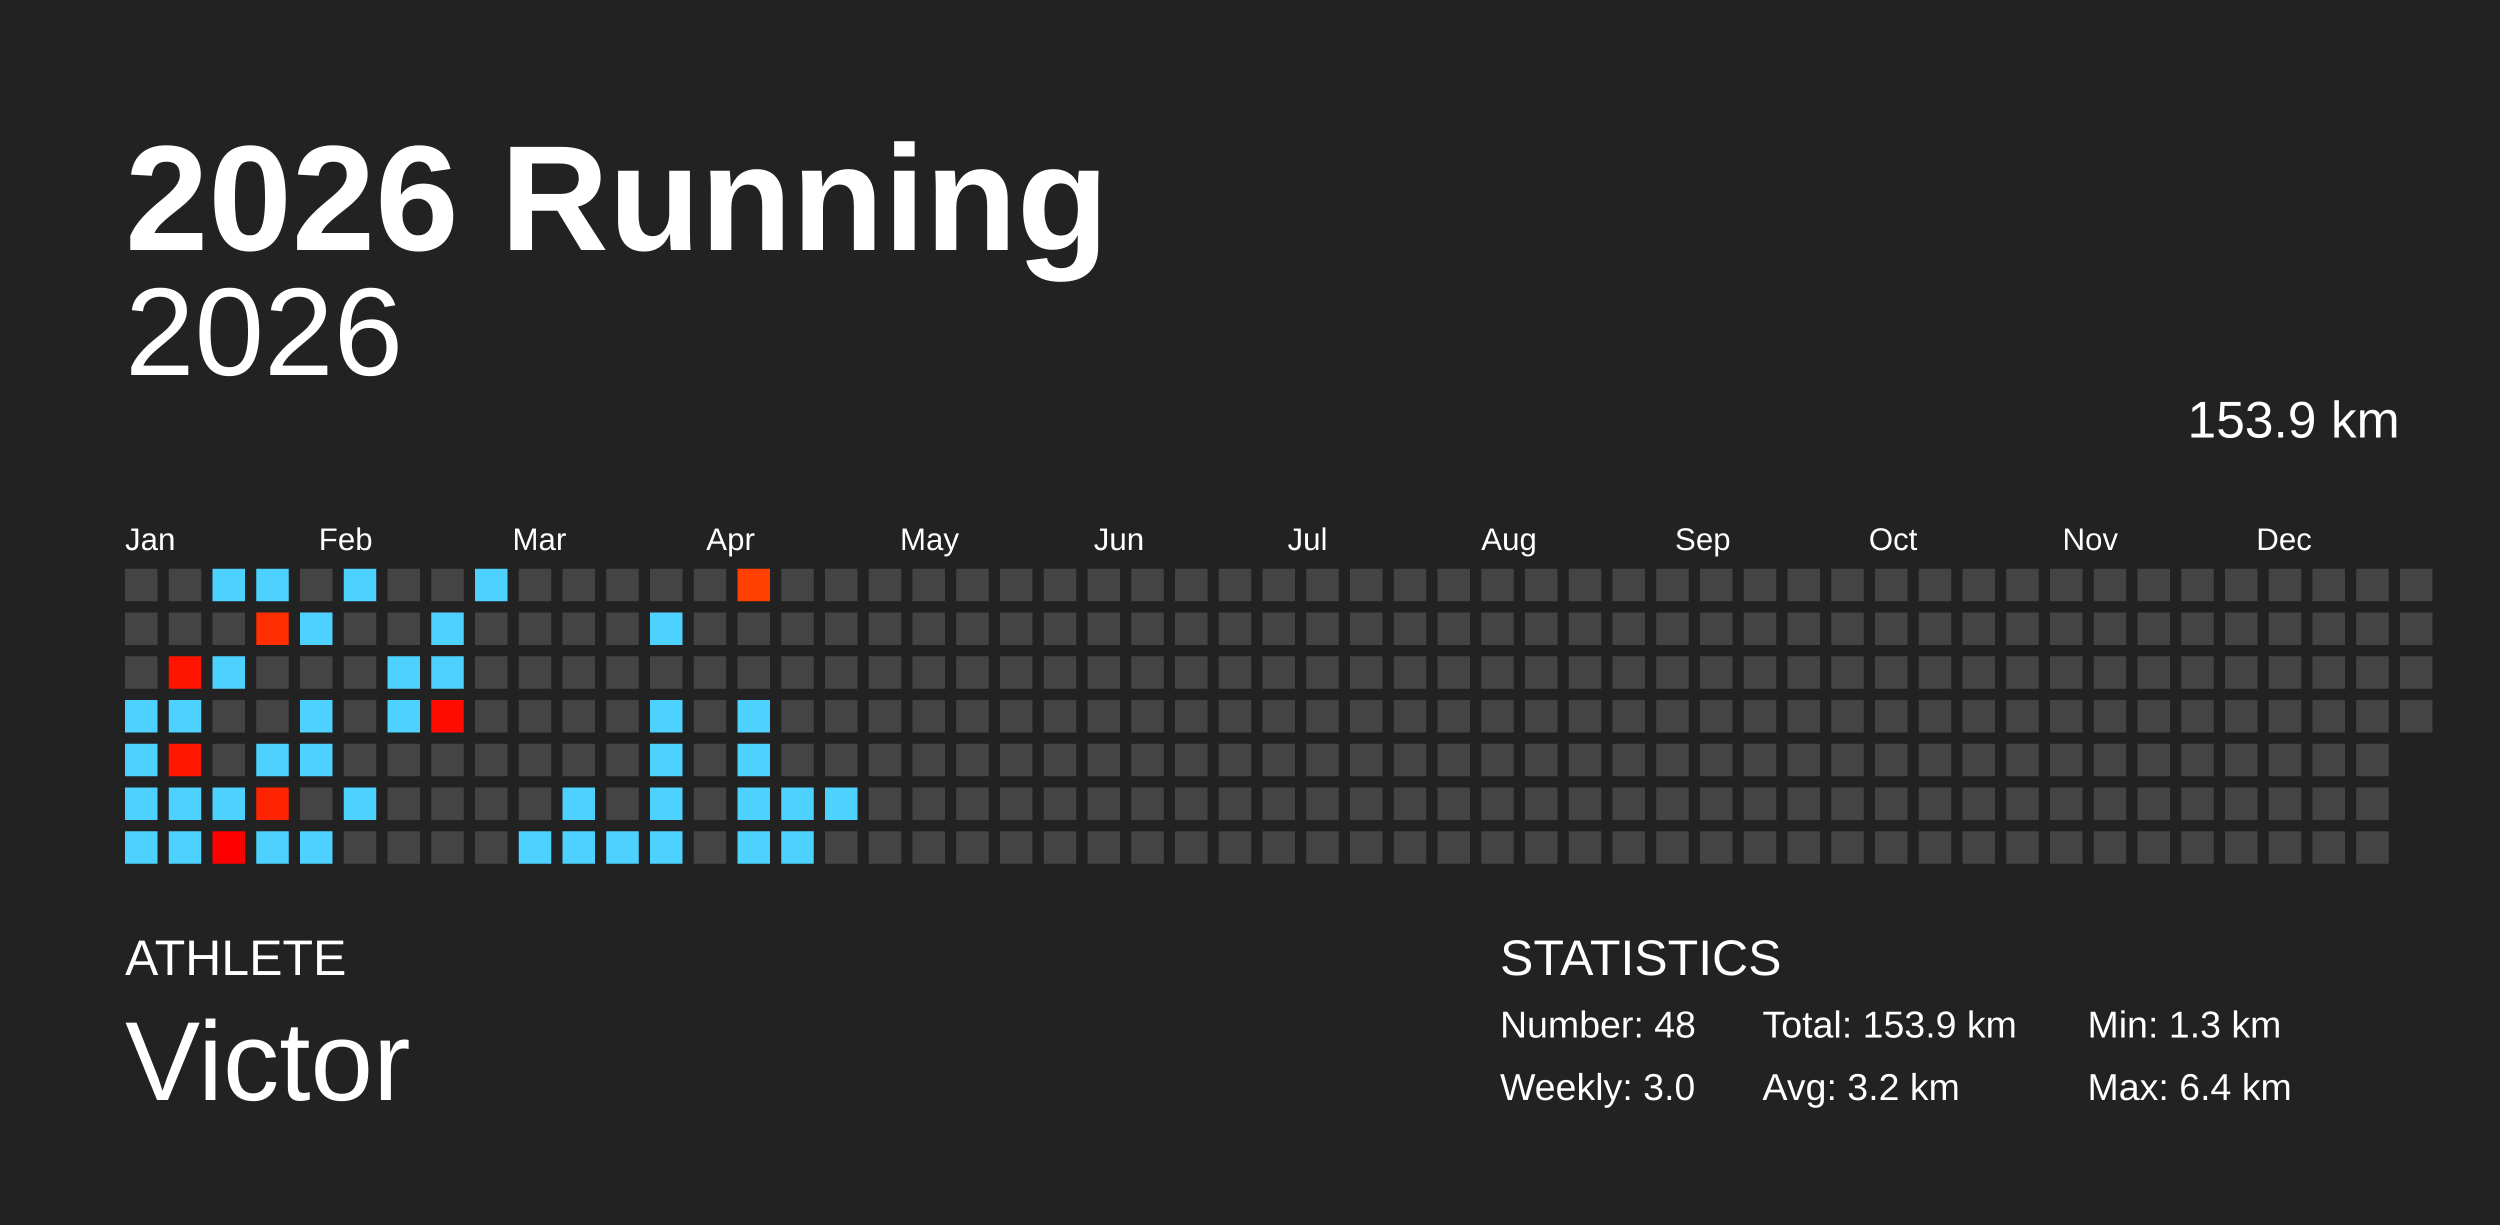
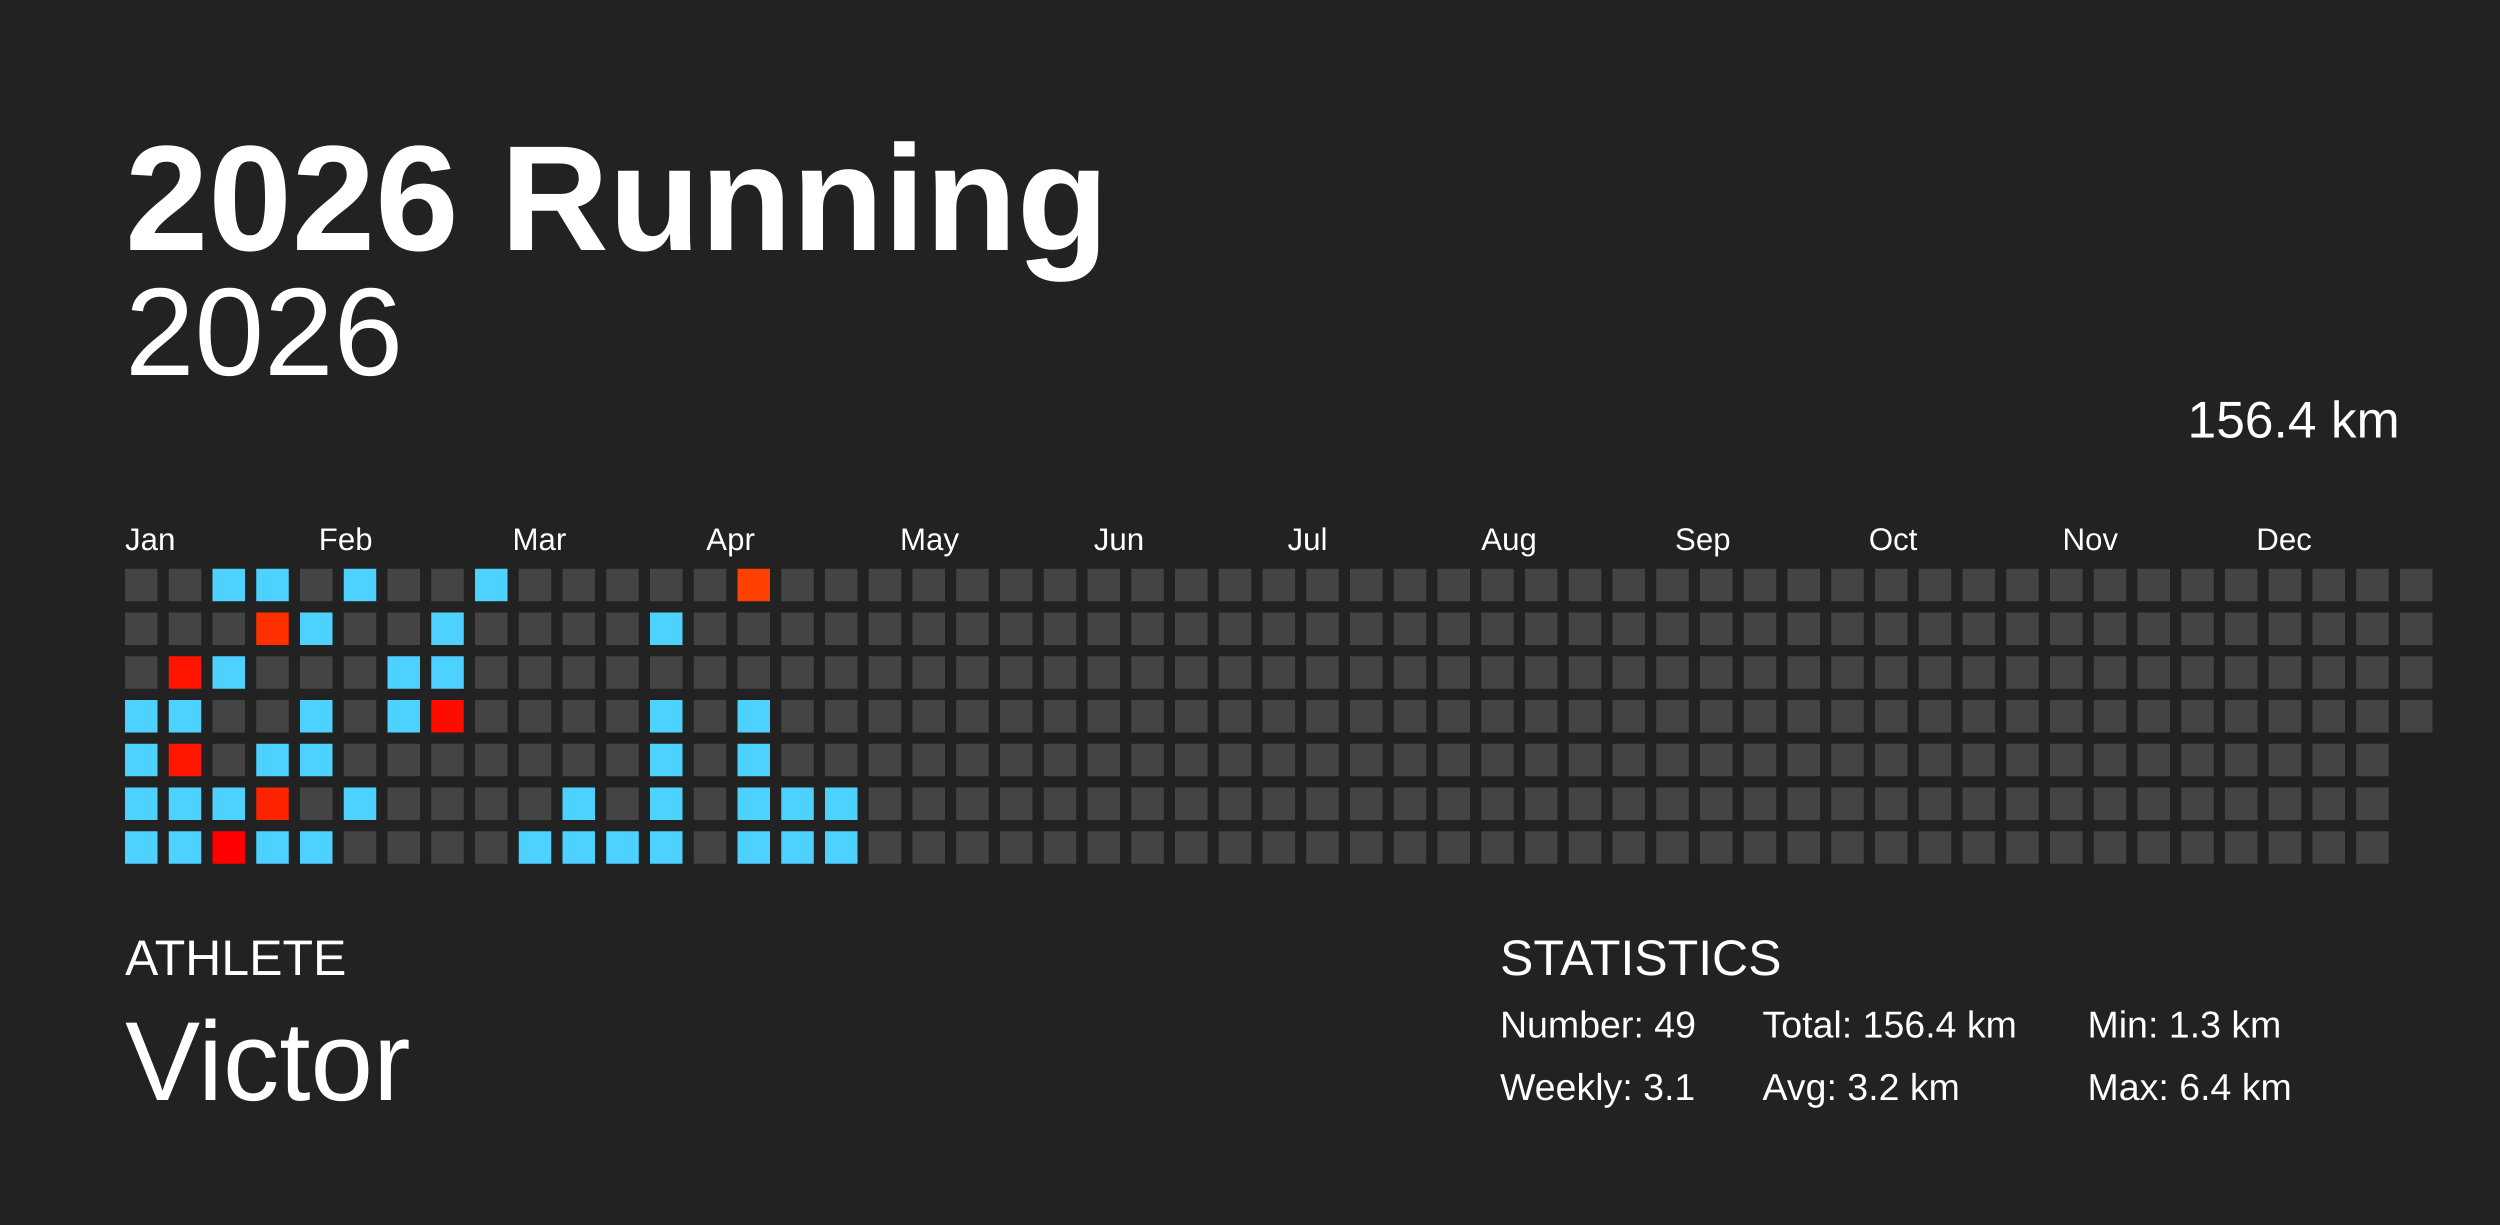
<svg xmlns="http://www.w3.org/2000/svg" baseProfile="full" height="98mm" version="1.1" viewBox="0,0,200,98" width="200mm">
  <defs />
  <rect fill="#222222" height="98" width="200" x="0" y="0" />
  <text fill="#FFFFFF" style="font-size:12px; font-family:Arial; font-weight:bold;" x="10" y="20">2026 Running</text>
  <text fill="#FFFFFF" style="font-size:4px; font-family:Arial" x="10" y="78">ATHLETE</text>
  <text fill="#FFFFFF" style="font-size:9px; font-family:Arial" x="10" y="88">Victor</text>
  <text fill="#FFFFFF" style="font-size:4px; font-family:Arial" x="120" y="78">STATISTICS</text>
-   <text fill="#FFFFFF" style="font-size:3px; font-family:Arial" x="120" y="83">Number: 48</text>
-   <text fill="#FFFFFF" style="font-size:3px; font-family:Arial" x="120" y="88">Weekly: 3.0</text>
-   <text fill="#FFFFFF" style="font-size:3px; font-family:Arial" x="141" y="83">Total: 153.9 km</text>
+   <text fill="#FFFFFF" style="font-size:3px; font-family:Arial" x="120" y="83">Number: 49</text>
+   <text fill="#FFFFFF" style="font-size:3px; font-family:Arial" x="120" y="88">Weekly: 3.1</text>
+   <text fill="#FFFFFF" style="font-size:3px; font-family:Arial" x="141" y="83">Total: 156.4 km</text>
  <text fill="#FFFFFF" style="font-size:3px; font-family:Arial" x="141" y="88">Avg: 3.2 km</text>
  <text fill="#FFFFFF" style="font-size:3px; font-family:Arial" x="167" y="83">Min: 1.3 km</text>
  <text fill="#FFFFFF" style="font-size:3px; font-family:Arial" x="167" y="88">Max: 6.4 km</text>
  <text alignment-baseline="hanging" fill="#FFFFFF" style="font-size:10.0px; font-family:Arial;" x="10" y="30">2026</text>
-   <text alignment-baseline="hanging" fill="#FFFFFF" style="font-size:4.125px; font-family:Arial;" x="175" y="35">153.9 km</text>
+   <text alignment-baseline="hanging" fill="#FFFFFF" style="font-size:4.125px; font-family:Arial;" x="175" y="35">156.4 km</text>
  <text fill="#FFFFFF" style="font-size:2.5px; font-family:Arial" x="10.0" y="44">Jan</text>
  <text fill="#FFFFFF" style="font-size:2.5px; font-family:Arial" x="25.5" y="44">Feb</text>
  <text fill="#FFFFFF" style="font-size:2.5px; font-family:Arial" x="41.0" y="44">Mar</text>
  <text fill="#FFFFFF" style="font-size:2.5px; font-family:Arial" x="56.5" y="44">Apr</text>
  <text fill="#FFFFFF" style="font-size:2.5px; font-family:Arial" x="72.0" y="44">May</text>
  <text fill="#FFFFFF" style="font-size:2.5px; font-family:Arial" x="87.5" y="44">Jun</text>
  <text fill="#FFFFFF" style="font-size:2.5px; font-family:Arial" x="103.0" y="44">Jul</text>
  <text fill="#FFFFFF" style="font-size:2.5px; font-family:Arial" x="118.5" y="44">Aug</text>
  <text fill="#FFFFFF" style="font-size:2.5px; font-family:Arial" x="134.0" y="44">Sep</text>
  <text fill="#FFFFFF" style="font-size:2.5px; font-family:Arial" x="149.5" y="44">Oct</text>
  <text fill="#FFFFFF" style="font-size:2.5px; font-family:Arial" x="165.0" y="44">Nov</text>
  <text fill="#FFFFFF" style="font-size:2.5px; font-family:Arial" x="180.5" y="44">Dec</text>
  <rect fill="#444444" height="2.6" width="2.6" x="10.0" y="45.5" />
  <rect fill="#444444" height="2.6" width="2.6" x="10.0" y="49.0" />
  <rect fill="#444444" height="2.6" width="2.6" x="10.0" y="52.5" />
  <rect fill="#4dd2ff" height="2.6" width="2.6" x="10.0" y="56.0" />
  <rect fill="#4dd2ff" height="2.6" width="2.6" x="10.0" y="59.5" />
  <rect fill="#4dd2ff" height="2.6" width="2.6" x="10.0" y="63.0" />
  <rect fill="#4dd2ff" height="2.6" width="2.6" x="10.0" y="66.5" />
  <rect fill="#444444" height="2.6" width="2.6" x="13.5" y="45.5" />
  <rect fill="#444444" height="2.6" width="2.6" x="13.5" y="49.0" />
  <rect fill="#ff1400" height="2.6" width="2.6" x="13.5" y="52.5" />
  <rect fill="#4dd2ff" height="2.6" width="2.6" x="13.5" y="56.0" />
  <rect fill="#ff1700" height="2.6" width="2.6" x="13.5" y="59.5" />
  <rect fill="#4dd2ff" height="2.6" width="2.6" x="13.5" y="63.0" />
  <rect fill="#4dd2ff" height="2.6" width="2.6" x="13.5" y="66.5" />
  <rect fill="#4dd2ff" height="2.6" width="2.6" x="17.0" y="45.5" />
  <rect fill="#444444" height="2.6" width="2.6" x="17.0" y="49.0" />
  <rect fill="#4dd2ff" height="2.6" width="2.6" x="17.0" y="52.5" />
  <rect fill="#444444" height="2.6" width="2.6" x="17.0" y="56.0" />
  <rect fill="#444444" height="2.6" width="2.6" x="17.0" y="59.5" />
  <rect fill="#4dd2ff" height="2.6" width="2.6" x="17.0" y="63.0" />
  <rect fill="#ff0000" height="2.6" width="2.6" x="17.0" y="66.5" />
  <rect fill="#4dd2ff" height="2.6" width="2.6" x="20.5" y="45.5" />
  <rect fill="#ff2f00" height="2.6" width="2.6" x="20.5" y="49.0" />
  <rect fill="#444444" height="2.6" width="2.6" x="20.5" y="52.5" />
  <rect fill="#444444" height="2.6" width="2.6" x="20.5" y="56.0" />
  <rect fill="#4dd2ff" height="2.6" width="2.6" x="20.5" y="59.5" />
  <rect fill="#ff2400" height="2.6" width="2.6" x="20.5" y="63.0" />
  <rect fill="#4dd2ff" height="2.6" width="2.6" x="20.5" y="66.5" />
  <rect fill="#444444" height="2.6" width="2.6" x="24.0" y="45.5" />
  <rect fill="#4dd2ff" height="2.6" width="2.6" x="24.0" y="49.0" />
  <rect fill="#444444" height="2.6" width="2.6" x="24.0" y="52.5" />
  <rect fill="#4dd2ff" height="2.6" width="2.6" x="24.0" y="56.0" />
  <rect fill="#4dd2ff" height="2.6" width="2.6" x="24.0" y="59.5" />
  <rect fill="#444444" height="2.6" width="2.6" x="24.0" y="63.0" />
  <rect fill="#4dd2ff" height="2.6" width="2.6" x="24.0" y="66.5" />
  <rect fill="#4dd2ff" height="2.6" width="2.6" x="27.5" y="45.5" />
  <rect fill="#444444" height="2.6" width="2.6" x="27.5" y="49.0" />
  <rect fill="#444444" height="2.6" width="2.6" x="27.5" y="52.5" />
  <rect fill="#444444" height="2.6" width="2.6" x="27.5" y="56.0" />
  <rect fill="#444444" height="2.6" width="2.6" x="27.5" y="59.5" />
  <rect fill="#4dd2ff" height="2.6" width="2.6" x="27.5" y="63.0" />
  <rect fill="#444444" height="2.6" width="2.6" x="27.5" y="66.5" />
  <rect fill="#444444" height="2.6" width="2.6" x="31.0" y="45.5" />
  <rect fill="#444444" height="2.6" width="2.6" x="31.0" y="49.0" />
  <rect fill="#4dd2ff" height="2.6" width="2.6" x="31.0" y="52.5" />
  <rect fill="#4dd2ff" height="2.6" width="2.6" x="31.0" y="56.0" />
  <rect fill="#444444" height="2.6" width="2.6" x="31.0" y="59.5" />
  <rect fill="#444444" height="2.6" width="2.6" x="31.0" y="63.0" />
  <rect fill="#444444" height="2.6" width="2.6" x="31.0" y="66.5" />
  <rect fill="#444444" height="2.6" width="2.6" x="34.5" y="45.5" />
  <rect fill="#4dd2ff" height="2.6" width="2.6" x="34.5" y="49.0" />
  <rect fill="#4dd2ff" height="2.6" width="2.6" x="34.5" y="52.5" />
  <rect fill="#ff0c00" height="2.6" width="2.6" x="34.5" y="56.0" />
  <rect fill="#444444" height="2.6" width="2.6" x="34.5" y="59.5" />
  <rect fill="#444444" height="2.6" width="2.6" x="34.5" y="63.0" />
  <rect fill="#444444" height="2.6" width="2.6" x="34.5" y="66.5" />
  <rect fill="#4dd2ff" height="2.6" width="2.6" x="38.0" y="45.5" />
  <rect fill="#444444" height="2.6" width="2.6" x="38.0" y="49.0" />
  <rect fill="#444444" height="2.6" width="2.6" x="38.0" y="52.5" />
  <rect fill="#444444" height="2.6" width="2.6" x="38.0" y="56.0" />
  <rect fill="#444444" height="2.6" width="2.6" x="38.0" y="59.5" />
  <rect fill="#444444" height="2.6" width="2.6" x="38.0" y="63.0" />
  <rect fill="#444444" height="2.6" width="2.6" x="38.0" y="66.5" />
  <rect fill="#444444" height="2.6" width="2.6" x="41.5" y="45.5" />
  <rect fill="#444444" height="2.6" width="2.6" x="41.5" y="49.0" />
  <rect fill="#444444" height="2.6" width="2.6" x="41.5" y="52.5" />
  <rect fill="#444444" height="2.6" width="2.6" x="41.5" y="56.0" />
  <rect fill="#444444" height="2.6" width="2.6" x="41.5" y="59.5" />
  <rect fill="#444444" height="2.6" width="2.6" x="41.5" y="63.0" />
  <rect fill="#4dd2ff" height="2.6" width="2.6" x="41.5" y="66.5" />
  <rect fill="#444444" height="2.6" width="2.6" x="45.0" y="45.5" />
  <rect fill="#444444" height="2.6" width="2.6" x="45.0" y="49.0" />
  <rect fill="#444444" height="2.6" width="2.6" x="45.0" y="52.5" />
  <rect fill="#444444" height="2.6" width="2.6" x="45.0" y="56.0" />
  <rect fill="#444444" height="2.6" width="2.6" x="45.0" y="59.5" />
  <rect fill="#4dd2ff" height="2.6" width="2.6" x="45.0" y="63.0" />
  <rect fill="#4dd2ff" height="2.6" width="2.6" x="45.0" y="66.5" />
  <rect fill="#444444" height="2.6" width="2.6" x="48.5" y="45.5" />
  <rect fill="#444444" height="2.6" width="2.6" x="48.5" y="49.0" />
  <rect fill="#444444" height="2.6" width="2.6" x="48.5" y="52.5" />
  <rect fill="#444444" height="2.6" width="2.6" x="48.5" y="56.0" />
  <rect fill="#444444" height="2.6" width="2.6" x="48.5" y="59.5" />
  <rect fill="#444444" height="2.6" width="2.6" x="48.5" y="63.0" />
  <rect fill="#4dd2ff" height="2.6" width="2.6" x="48.5" y="66.5" />
  <rect fill="#444444" height="2.6" width="2.6" x="52.0" y="45.5" />
  <rect fill="#4dd2ff" height="2.6" width="2.6" x="52.0" y="49.0" />
  <rect fill="#444444" height="2.6" width="2.6" x="52.0" y="52.5" />
  <rect fill="#4dd2ff" height="2.6" width="2.6" x="52.0" y="56.0" />
  <rect fill="#4dd2ff" height="2.6" width="2.6" x="52.0" y="59.5" />
  <rect fill="#4dd2ff" height="2.6" width="2.6" x="52.0" y="63.0" />
  <rect fill="#4dd2ff" height="2.6" width="2.6" x="52.0" y="66.5" />
  <rect fill="#444444" height="2.6" width="2.6" x="55.5" y="45.5" />
  <rect fill="#444444" height="2.6" width="2.6" x="55.5" y="49.0" />
  <rect fill="#444444" height="2.6" width="2.6" x="55.5" y="52.5" />
  <rect fill="#444444" height="2.6" width="2.6" x="55.5" y="56.0" />
  <rect fill="#444444" height="2.6" width="2.6" x="55.5" y="59.5" />
  <rect fill="#444444" height="2.6" width="2.6" x="55.5" y="63.0" />
  <rect fill="#444444" height="2.6" width="2.6" x="55.5" y="66.5" />
  <rect fill="#ff4000" height="2.6" width="2.6" x="59.0" y="45.5" />
  <rect fill="#444444" height="2.6" width="2.6" x="59.0" y="49.0" />
  <rect fill="#444444" height="2.6" width="2.6" x="59.0" y="52.5" />
  <rect fill="#4dd2ff" height="2.6" width="2.6" x="59.0" y="56.0" />
  <rect fill="#4dd2ff" height="2.6" width="2.6" x="59.0" y="59.5" />
  <rect fill="#4dd2ff" height="2.6" width="2.6" x="59.0" y="63.0" />
  <rect fill="#4dd2ff" height="2.6" width="2.6" x="59.0" y="66.5" />
  <rect fill="#444444" height="2.6" width="2.6" x="62.5" y="45.5" />
  <rect fill="#444444" height="2.6" width="2.6" x="62.5" y="49.0" />
  <rect fill="#444444" height="2.6" width="2.6" x="62.5" y="52.5" />
  <rect fill="#444444" height="2.6" width="2.6" x="62.5" y="56.0" />
  <rect fill="#444444" height="2.6" width="2.6" x="62.5" y="59.5" />
  <rect fill="#4dd2ff" height="2.6" width="2.6" x="62.5" y="63.0" />
  <rect fill="#4dd2ff" height="2.6" width="2.6" x="62.5" y="66.5" />
  <rect fill="#444444" height="2.6" width="2.6" x="66.0" y="45.5" />
  <rect fill="#444444" height="2.6" width="2.6" x="66.0" y="49.0" />
  <rect fill="#444444" height="2.6" width="2.6" x="66.0" y="52.5" />
  <rect fill="#444444" height="2.6" width="2.6" x="66.0" y="56.0" />
  <rect fill="#444444" height="2.6" width="2.6" x="66.0" y="59.5" />
  <rect fill="#4dd2ff" height="2.6" width="2.6" x="66.0" y="63.0" />
-   <rect fill="#444444" height="2.6" width="2.6" x="66.0" y="66.5" />
+   <rect fill="#4dd2ff" height="2.6" width="2.6" x="66.0" y="66.5" />
  <rect fill="#444444" height="2.6" width="2.6" x="69.5" y="45.5" />
  <rect fill="#444444" height="2.6" width="2.6" x="69.5" y="49.0" />
  <rect fill="#444444" height="2.6" width="2.6" x="69.5" y="52.5" />
  <rect fill="#444444" height="2.6" width="2.6" x="69.5" y="56.0" />
  <rect fill="#444444" height="2.6" width="2.6" x="69.5" y="59.5" />
  <rect fill="#444444" height="2.6" width="2.6" x="69.5" y="63.0" />
  <rect fill="#444444" height="2.6" width="2.6" x="69.5" y="66.5" />
  <rect fill="#444444" height="2.6" width="2.6" x="73.0" y="45.5" />
  <rect fill="#444444" height="2.6" width="2.6" x="73.0" y="49.0" />
  <rect fill="#444444" height="2.6" width="2.6" x="73.0" y="52.5" />
  <rect fill="#444444" height="2.6" width="2.6" x="73.0" y="56.0" />
  <rect fill="#444444" height="2.6" width="2.6" x="73.0" y="59.5" />
  <rect fill="#444444" height="2.6" width="2.6" x="73.0" y="63.0" />
  <rect fill="#444444" height="2.6" width="2.6" x="73.0" y="66.5" />
  <rect fill="#444444" height="2.6" width="2.6" x="76.5" y="45.5" />
  <rect fill="#444444" height="2.6" width="2.6" x="76.5" y="49.0" />
  <rect fill="#444444" height="2.6" width="2.6" x="76.5" y="52.5" />
  <rect fill="#444444" height="2.6" width="2.6" x="76.5" y="56.0" />
  <rect fill="#444444" height="2.6" width="2.6" x="76.5" y="59.5" />
  <rect fill="#444444" height="2.6" width="2.6" x="76.5" y="63.0" />
  <rect fill="#444444" height="2.6" width="2.6" x="76.5" y="66.5" />
  <rect fill="#444444" height="2.6" width="2.6" x="80.0" y="45.5" />
  <rect fill="#444444" height="2.6" width="2.6" x="80.0" y="49.0" />
  <rect fill="#444444" height="2.6" width="2.6" x="80.0" y="52.5" />
  <rect fill="#444444" height="2.6" width="2.6" x="80.0" y="56.0" />
  <rect fill="#444444" height="2.6" width="2.6" x="80.0" y="59.5" />
  <rect fill="#444444" height="2.6" width="2.6" x="80.0" y="63.0" />
  <rect fill="#444444" height="2.6" width="2.6" x="80.0" y="66.5" />
  <rect fill="#444444" height="2.6" width="2.6" x="83.5" y="45.5" />
  <rect fill="#444444" height="2.6" width="2.6" x="83.5" y="49.0" />
  <rect fill="#444444" height="2.6" width="2.6" x="83.5" y="52.5" />
  <rect fill="#444444" height="2.6" width="2.6" x="83.5" y="56.0" />
  <rect fill="#444444" height="2.6" width="2.6" x="83.5" y="59.5" />
  <rect fill="#444444" height="2.6" width="2.6" x="83.5" y="63.0" />
  <rect fill="#444444" height="2.6" width="2.6" x="83.5" y="66.5" />
  <rect fill="#444444" height="2.6" width="2.6" x="87.0" y="45.5" />
  <rect fill="#444444" height="2.6" width="2.6" x="87.0" y="49.0" />
  <rect fill="#444444" height="2.6" width="2.6" x="87.0" y="52.5" />
  <rect fill="#444444" height="2.6" width="2.6" x="87.0" y="56.0" />
  <rect fill="#444444" height="2.6" width="2.6" x="87.0" y="59.5" />
  <rect fill="#444444" height="2.6" width="2.6" x="87.0" y="63.0" />
  <rect fill="#444444" height="2.6" width="2.6" x="87.0" y="66.5" />
  <rect fill="#444444" height="2.6" width="2.6" x="90.5" y="45.5" />
  <rect fill="#444444" height="2.6" width="2.6" x="90.5" y="49.0" />
  <rect fill="#444444" height="2.6" width="2.6" x="90.5" y="52.5" />
  <rect fill="#444444" height="2.6" width="2.6" x="90.5" y="56.0" />
  <rect fill="#444444" height="2.6" width="2.6" x="90.5" y="59.5" />
  <rect fill="#444444" height="2.6" width="2.6" x="90.5" y="63.0" />
  <rect fill="#444444" height="2.6" width="2.6" x="90.5" y="66.5" />
  <rect fill="#444444" height="2.6" width="2.6" x="94.0" y="45.5" />
  <rect fill="#444444" height="2.6" width="2.6" x="94.0" y="49.0" />
  <rect fill="#444444" height="2.6" width="2.6" x="94.0" y="52.5" />
  <rect fill="#444444" height="2.6" width="2.6" x="94.0" y="56.0" />
  <rect fill="#444444" height="2.6" width="2.6" x="94.0" y="59.5" />
  <rect fill="#444444" height="2.6" width="2.6" x="94.0" y="63.0" />
  <rect fill="#444444" height="2.6" width="2.6" x="94.0" y="66.5" />
  <rect fill="#444444" height="2.6" width="2.6" x="97.5" y="45.5" />
  <rect fill="#444444" height="2.6" width="2.6" x="97.5" y="49.0" />
  <rect fill="#444444" height="2.6" width="2.6" x="97.5" y="52.5" />
  <rect fill="#444444" height="2.6" width="2.6" x="97.5" y="56.0" />
  <rect fill="#444444" height="2.6" width="2.6" x="97.5" y="59.5" />
  <rect fill="#444444" height="2.6" width="2.6" x="97.5" y="63.0" />
  <rect fill="#444444" height="2.6" width="2.6" x="97.5" y="66.5" />
  <rect fill="#444444" height="2.6" width="2.6" x="101.0" y="45.5" />
  <rect fill="#444444" height="2.6" width="2.6" x="101.0" y="49.0" />
  <rect fill="#444444" height="2.6" width="2.6" x="101.0" y="52.5" />
  <rect fill="#444444" height="2.6" width="2.6" x="101.0" y="56.0" />
  <rect fill="#444444" height="2.6" width="2.6" x="101.0" y="59.5" />
  <rect fill="#444444" height="2.6" width="2.6" x="101.0" y="63.0" />
  <rect fill="#444444" height="2.6" width="2.6" x="101.0" y="66.5" />
  <rect fill="#444444" height="2.6" width="2.6" x="104.5" y="45.5" />
  <rect fill="#444444" height="2.6" width="2.6" x="104.5" y="49.0" />
  <rect fill="#444444" height="2.6" width="2.6" x="104.5" y="52.5" />
  <rect fill="#444444" height="2.6" width="2.6" x="104.5" y="56.0" />
  <rect fill="#444444" height="2.6" width="2.6" x="104.5" y="59.5" />
  <rect fill="#444444" height="2.6" width="2.6" x="104.5" y="63.0" />
  <rect fill="#444444" height="2.6" width="2.6" x="104.5" y="66.5" />
  <rect fill="#444444" height="2.6" width="2.6" x="108.0" y="45.5" />
  <rect fill="#444444" height="2.6" width="2.6" x="108.0" y="49.0" />
  <rect fill="#444444" height="2.6" width="2.6" x="108.0" y="52.5" />
  <rect fill="#444444" height="2.6" width="2.6" x="108.0" y="56.0" />
  <rect fill="#444444" height="2.6" width="2.6" x="108.0" y="59.5" />
  <rect fill="#444444" height="2.6" width="2.6" x="108.0" y="63.0" />
  <rect fill="#444444" height="2.6" width="2.6" x="108.0" y="66.5" />
  <rect fill="#444444" height="2.6" width="2.6" x="111.5" y="45.5" />
  <rect fill="#444444" height="2.6" width="2.6" x="111.5" y="49.0" />
  <rect fill="#444444" height="2.6" width="2.6" x="111.5" y="52.5" />
  <rect fill="#444444" height="2.6" width="2.6" x="111.5" y="56.0" />
  <rect fill="#444444" height="2.6" width="2.6" x="111.5" y="59.5" />
  <rect fill="#444444" height="2.6" width="2.6" x="111.5" y="63.0" />
  <rect fill="#444444" height="2.6" width="2.6" x="111.5" y="66.5" />
  <rect fill="#444444" height="2.6" width="2.6" x="115.0" y="45.5" />
  <rect fill="#444444" height="2.6" width="2.6" x="115.0" y="49.0" />
  <rect fill="#444444" height="2.6" width="2.6" x="115.0" y="52.5" />
  <rect fill="#444444" height="2.6" width="2.6" x="115.0" y="56.0" />
  <rect fill="#444444" height="2.6" width="2.6" x="115.0" y="59.5" />
  <rect fill="#444444" height="2.6" width="2.6" x="115.0" y="63.0" />
  <rect fill="#444444" height="2.6" width="2.6" x="115.0" y="66.5" />
  <rect fill="#444444" height="2.6" width="2.6" x="118.5" y="45.5" />
  <rect fill="#444444" height="2.6" width="2.6" x="118.5" y="49.0" />
  <rect fill="#444444" height="2.6" width="2.6" x="118.5" y="52.5" />
  <rect fill="#444444" height="2.6" width="2.6" x="118.5" y="56.0" />
  <rect fill="#444444" height="2.6" width="2.6" x="118.5" y="59.5" />
  <rect fill="#444444" height="2.6" width="2.6" x="118.5" y="63.0" />
  <rect fill="#444444" height="2.6" width="2.6" x="118.5" y="66.5" />
  <rect fill="#444444" height="2.6" width="2.6" x="122.0" y="45.5" />
  <rect fill="#444444" height="2.6" width="2.6" x="122.0" y="49.0" />
  <rect fill="#444444" height="2.6" width="2.6" x="122.0" y="52.5" />
  <rect fill="#444444" height="2.6" width="2.6" x="122.0" y="56.0" />
  <rect fill="#444444" height="2.6" width="2.6" x="122.0" y="59.5" />
  <rect fill="#444444" height="2.6" width="2.6" x="122.0" y="63.0" />
  <rect fill="#444444" height="2.6" width="2.6" x="122.0" y="66.5" />
  <rect fill="#444444" height="2.6" width="2.6" x="125.5" y="45.5" />
  <rect fill="#444444" height="2.6" width="2.6" x="125.5" y="49.0" />
  <rect fill="#444444" height="2.6" width="2.6" x="125.5" y="52.5" />
  <rect fill="#444444" height="2.6" width="2.6" x="125.5" y="56.0" />
  <rect fill="#444444" height="2.6" width="2.6" x="125.5" y="59.5" />
  <rect fill="#444444" height="2.6" width="2.6" x="125.5" y="63.0" />
  <rect fill="#444444" height="2.6" width="2.6" x="125.5" y="66.5" />
  <rect fill="#444444" height="2.6" width="2.6" x="129.0" y="45.5" />
  <rect fill="#444444" height="2.6" width="2.6" x="129.0" y="49.0" />
  <rect fill="#444444" height="2.6" width="2.6" x="129.0" y="52.5" />
  <rect fill="#444444" height="2.6" width="2.6" x="129.0" y="56.0" />
  <rect fill="#444444" height="2.6" width="2.6" x="129.0" y="59.5" />
  <rect fill="#444444" height="2.6" width="2.6" x="129.0" y="63.0" />
  <rect fill="#444444" height="2.6" width="2.6" x="129.0" y="66.5" />
  <rect fill="#444444" height="2.6" width="2.6" x="132.5" y="45.5" />
  <rect fill="#444444" height="2.6" width="2.6" x="132.5" y="49.0" />
  <rect fill="#444444" height="2.6" width="2.6" x="132.5" y="52.5" />
  <rect fill="#444444" height="2.6" width="2.6" x="132.5" y="56.0" />
  <rect fill="#444444" height="2.6" width="2.6" x="132.5" y="59.5" />
  <rect fill="#444444" height="2.6" width="2.6" x="132.5" y="63.0" />
  <rect fill="#444444" height="2.6" width="2.6" x="132.5" y="66.5" />
  <rect fill="#444444" height="2.6" width="2.6" x="136.0" y="45.5" />
  <rect fill="#444444" height="2.6" width="2.6" x="136.0" y="49.0" />
  <rect fill="#444444" height="2.6" width="2.6" x="136.0" y="52.5" />
  <rect fill="#444444" height="2.6" width="2.6" x="136.0" y="56.0" />
  <rect fill="#444444" height="2.6" width="2.6" x="136.0" y="59.5" />
  <rect fill="#444444" height="2.6" width="2.6" x="136.0" y="63.0" />
  <rect fill="#444444" height="2.6" width="2.6" x="136.0" y="66.5" />
  <rect fill="#444444" height="2.6" width="2.6" x="139.5" y="45.5" />
  <rect fill="#444444" height="2.6" width="2.6" x="139.5" y="49.0" />
  <rect fill="#444444" height="2.6" width="2.6" x="139.5" y="52.5" />
  <rect fill="#444444" height="2.6" width="2.6" x="139.5" y="56.0" />
  <rect fill="#444444" height="2.6" width="2.6" x="139.5" y="59.5" />
  <rect fill="#444444" height="2.6" width="2.6" x="139.5" y="63.0" />
  <rect fill="#444444" height="2.6" width="2.6" x="139.5" y="66.5" />
  <rect fill="#444444" height="2.6" width="2.6" x="143.0" y="45.5" />
  <rect fill="#444444" height="2.6" width="2.6" x="143.0" y="49.0" />
  <rect fill="#444444" height="2.6" width="2.6" x="143.0" y="52.5" />
  <rect fill="#444444" height="2.6" width="2.6" x="143.0" y="56.0" />
  <rect fill="#444444" height="2.6" width="2.6" x="143.0" y="59.5" />
  <rect fill="#444444" height="2.6" width="2.6" x="143.0" y="63.0" />
  <rect fill="#444444" height="2.6" width="2.6" x="143.0" y="66.5" />
  <rect fill="#444444" height="2.6" width="2.6" x="146.5" y="45.5" />
  <rect fill="#444444" height="2.6" width="2.6" x="146.5" y="49.0" />
  <rect fill="#444444" height="2.6" width="2.6" x="146.5" y="52.5" />
  <rect fill="#444444" height="2.6" width="2.6" x="146.5" y="56.0" />
  <rect fill="#444444" height="2.6" width="2.6" x="146.5" y="59.5" />
  <rect fill="#444444" height="2.6" width="2.6" x="146.5" y="63.0" />
  <rect fill="#444444" height="2.6" width="2.6" x="146.5" y="66.5" />
  <rect fill="#444444" height="2.6" width="2.6" x="150.0" y="45.5" />
  <rect fill="#444444" height="2.6" width="2.6" x="150.0" y="49.0" />
  <rect fill="#444444" height="2.6" width="2.6" x="150.0" y="52.5" />
  <rect fill="#444444" height="2.6" width="2.6" x="150.0" y="56.0" />
  <rect fill="#444444" height="2.6" width="2.6" x="150.0" y="59.5" />
  <rect fill="#444444" height="2.6" width="2.6" x="150.0" y="63.0" />
  <rect fill="#444444" height="2.6" width="2.6" x="150.0" y="66.5" />
  <rect fill="#444444" height="2.6" width="2.6" x="153.5" y="45.5" />
  <rect fill="#444444" height="2.6" width="2.6" x="153.5" y="49.0" />
  <rect fill="#444444" height="2.6" width="2.6" x="153.5" y="52.5" />
  <rect fill="#444444" height="2.6" width="2.6" x="153.5" y="56.0" />
  <rect fill="#444444" height="2.6" width="2.6" x="153.5" y="59.5" />
  <rect fill="#444444" height="2.6" width="2.6" x="153.5" y="63.0" />
  <rect fill="#444444" height="2.6" width="2.6" x="153.5" y="66.5" />
  <rect fill="#444444" height="2.6" width="2.6" x="157.0" y="45.5" />
  <rect fill="#444444" height="2.6" width="2.6" x="157.0" y="49.0" />
  <rect fill="#444444" height="2.6" width="2.6" x="157.0" y="52.5" />
  <rect fill="#444444" height="2.6" width="2.6" x="157.0" y="56.0" />
  <rect fill="#444444" height="2.6" width="2.6" x="157.0" y="59.5" />
  <rect fill="#444444" height="2.6" width="2.6" x="157.0" y="63.0" />
  <rect fill="#444444" height="2.6" width="2.6" x="157.0" y="66.5" />
  <rect fill="#444444" height="2.6" width="2.6" x="160.5" y="45.5" />
  <rect fill="#444444" height="2.6" width="2.6" x="160.5" y="49.0" />
  <rect fill="#444444" height="2.6" width="2.6" x="160.5" y="52.5" />
  <rect fill="#444444" height="2.6" width="2.6" x="160.5" y="56.0" />
  <rect fill="#444444" height="2.6" width="2.6" x="160.5" y="59.5" />
  <rect fill="#444444" height="2.6" width="2.6" x="160.5" y="63.0" />
  <rect fill="#444444" height="2.6" width="2.6" x="160.5" y="66.5" />
  <rect fill="#444444" height="2.6" width="2.6" x="164.0" y="45.5" />
  <rect fill="#444444" height="2.6" width="2.6" x="164.0" y="49.0" />
  <rect fill="#444444" height="2.6" width="2.6" x="164.0" y="52.5" />
  <rect fill="#444444" height="2.6" width="2.6" x="164.0" y="56.0" />
  <rect fill="#444444" height="2.6" width="2.6" x="164.0" y="59.5" />
  <rect fill="#444444" height="2.6" width="2.6" x="164.0" y="63.0" />
  <rect fill="#444444" height="2.6" width="2.6" x="164.0" y="66.5" />
  <rect fill="#444444" height="2.6" width="2.6" x="167.5" y="45.5" />
  <rect fill="#444444" height="2.6" width="2.6" x="167.5" y="49.0" />
  <rect fill="#444444" height="2.6" width="2.6" x="167.5" y="52.5" />
  <rect fill="#444444" height="2.6" width="2.6" x="167.5" y="56.0" />
  <rect fill="#444444" height="2.6" width="2.6" x="167.5" y="59.5" />
  <rect fill="#444444" height="2.6" width="2.6" x="167.5" y="63.0" />
  <rect fill="#444444" height="2.6" width="2.6" x="167.5" y="66.5" />
  <rect fill="#444444" height="2.6" width="2.6" x="171.0" y="45.5" />
  <rect fill="#444444" height="2.6" width="2.6" x="171.0" y="49.0" />
  <rect fill="#444444" height="2.6" width="2.6" x="171.0" y="52.5" />
  <rect fill="#444444" height="2.6" width="2.6" x="171.0" y="56.0" />
  <rect fill="#444444" height="2.6" width="2.6" x="171.0" y="59.5" />
  <rect fill="#444444" height="2.6" width="2.6" x="171.0" y="63.0" />
  <rect fill="#444444" height="2.6" width="2.6" x="171.0" y="66.5" />
  <rect fill="#444444" height="2.6" width="2.6" x="174.5" y="45.5" />
  <rect fill="#444444" height="2.6" width="2.6" x="174.5" y="49.0" />
  <rect fill="#444444" height="2.6" width="2.6" x="174.5" y="52.5" />
  <rect fill="#444444" height="2.6" width="2.6" x="174.5" y="56.0" />
  <rect fill="#444444" height="2.6" width="2.6" x="174.5" y="59.5" />
  <rect fill="#444444" height="2.6" width="2.6" x="174.5" y="63.0" />
  <rect fill="#444444" height="2.6" width="2.6" x="174.5" y="66.5" />
  <rect fill="#444444" height="2.6" width="2.6" x="178.0" y="45.5" />
  <rect fill="#444444" height="2.6" width="2.6" x="178.0" y="49.0" />
  <rect fill="#444444" height="2.6" width="2.6" x="178.0" y="52.5" />
  <rect fill="#444444" height="2.6" width="2.6" x="178.0" y="56.0" />
  <rect fill="#444444" height="2.6" width="2.6" x="178.0" y="59.5" />
  <rect fill="#444444" height="2.6" width="2.6" x="178.0" y="63.0" />
  <rect fill="#444444" height="2.6" width="2.6" x="178.0" y="66.5" />
  <rect fill="#444444" height="2.6" width="2.6" x="181.5" y="45.5" />
  <rect fill="#444444" height="2.6" width="2.6" x="181.5" y="49.0" />
  <rect fill="#444444" height="2.6" width="2.6" x="181.5" y="52.5" />
  <rect fill="#444444" height="2.6" width="2.6" x="181.5" y="56.0" />
  <rect fill="#444444" height="2.6" width="2.6" x="181.5" y="59.5" />
  <rect fill="#444444" height="2.6" width="2.6" x="181.5" y="63.0" />
  <rect fill="#444444" height="2.6" width="2.6" x="181.5" y="66.5" />
  <rect fill="#444444" height="2.6" width="2.6" x="185.0" y="45.5" />
  <rect fill="#444444" height="2.6" width="2.6" x="185.0" y="49.0" />
  <rect fill="#444444" height="2.6" width="2.6" x="185.0" y="52.5" />
  <rect fill="#444444" height="2.6" width="2.6" x="185.0" y="56.0" />
  <rect fill="#444444" height="2.6" width="2.6" x="185.0" y="59.5" />
  <rect fill="#444444" height="2.6" width="2.6" x="185.0" y="63.0" />
  <rect fill="#444444" height="2.6" width="2.6" x="185.0" y="66.5" />
  <rect fill="#444444" height="2.6" width="2.6" x="188.5" y="45.5" />
  <rect fill="#444444" height="2.6" width="2.6" x="188.5" y="49.0" />
  <rect fill="#444444" height="2.6" width="2.6" x="188.5" y="52.5" />
  <rect fill="#444444" height="2.6" width="2.6" x="188.5" y="56.0" />
  <rect fill="#444444" height="2.6" width="2.6" x="188.5" y="59.5" />
  <rect fill="#444444" height="2.6" width="2.6" x="188.5" y="63.0" />
  <rect fill="#444444" height="2.6" width="2.6" x="188.5" y="66.5" />
  <rect fill="#444444" height="2.6" width="2.6" x="192.0" y="45.5" />
  <rect fill="#444444" height="2.6" width="2.6" x="192.0" y="49.0" />
  <rect fill="#444444" height="2.6" width="2.6" x="192.0" y="52.5" />
  <rect fill="#444444" height="2.6" width="2.6" x="192.0" y="56.0" />
</svg>
